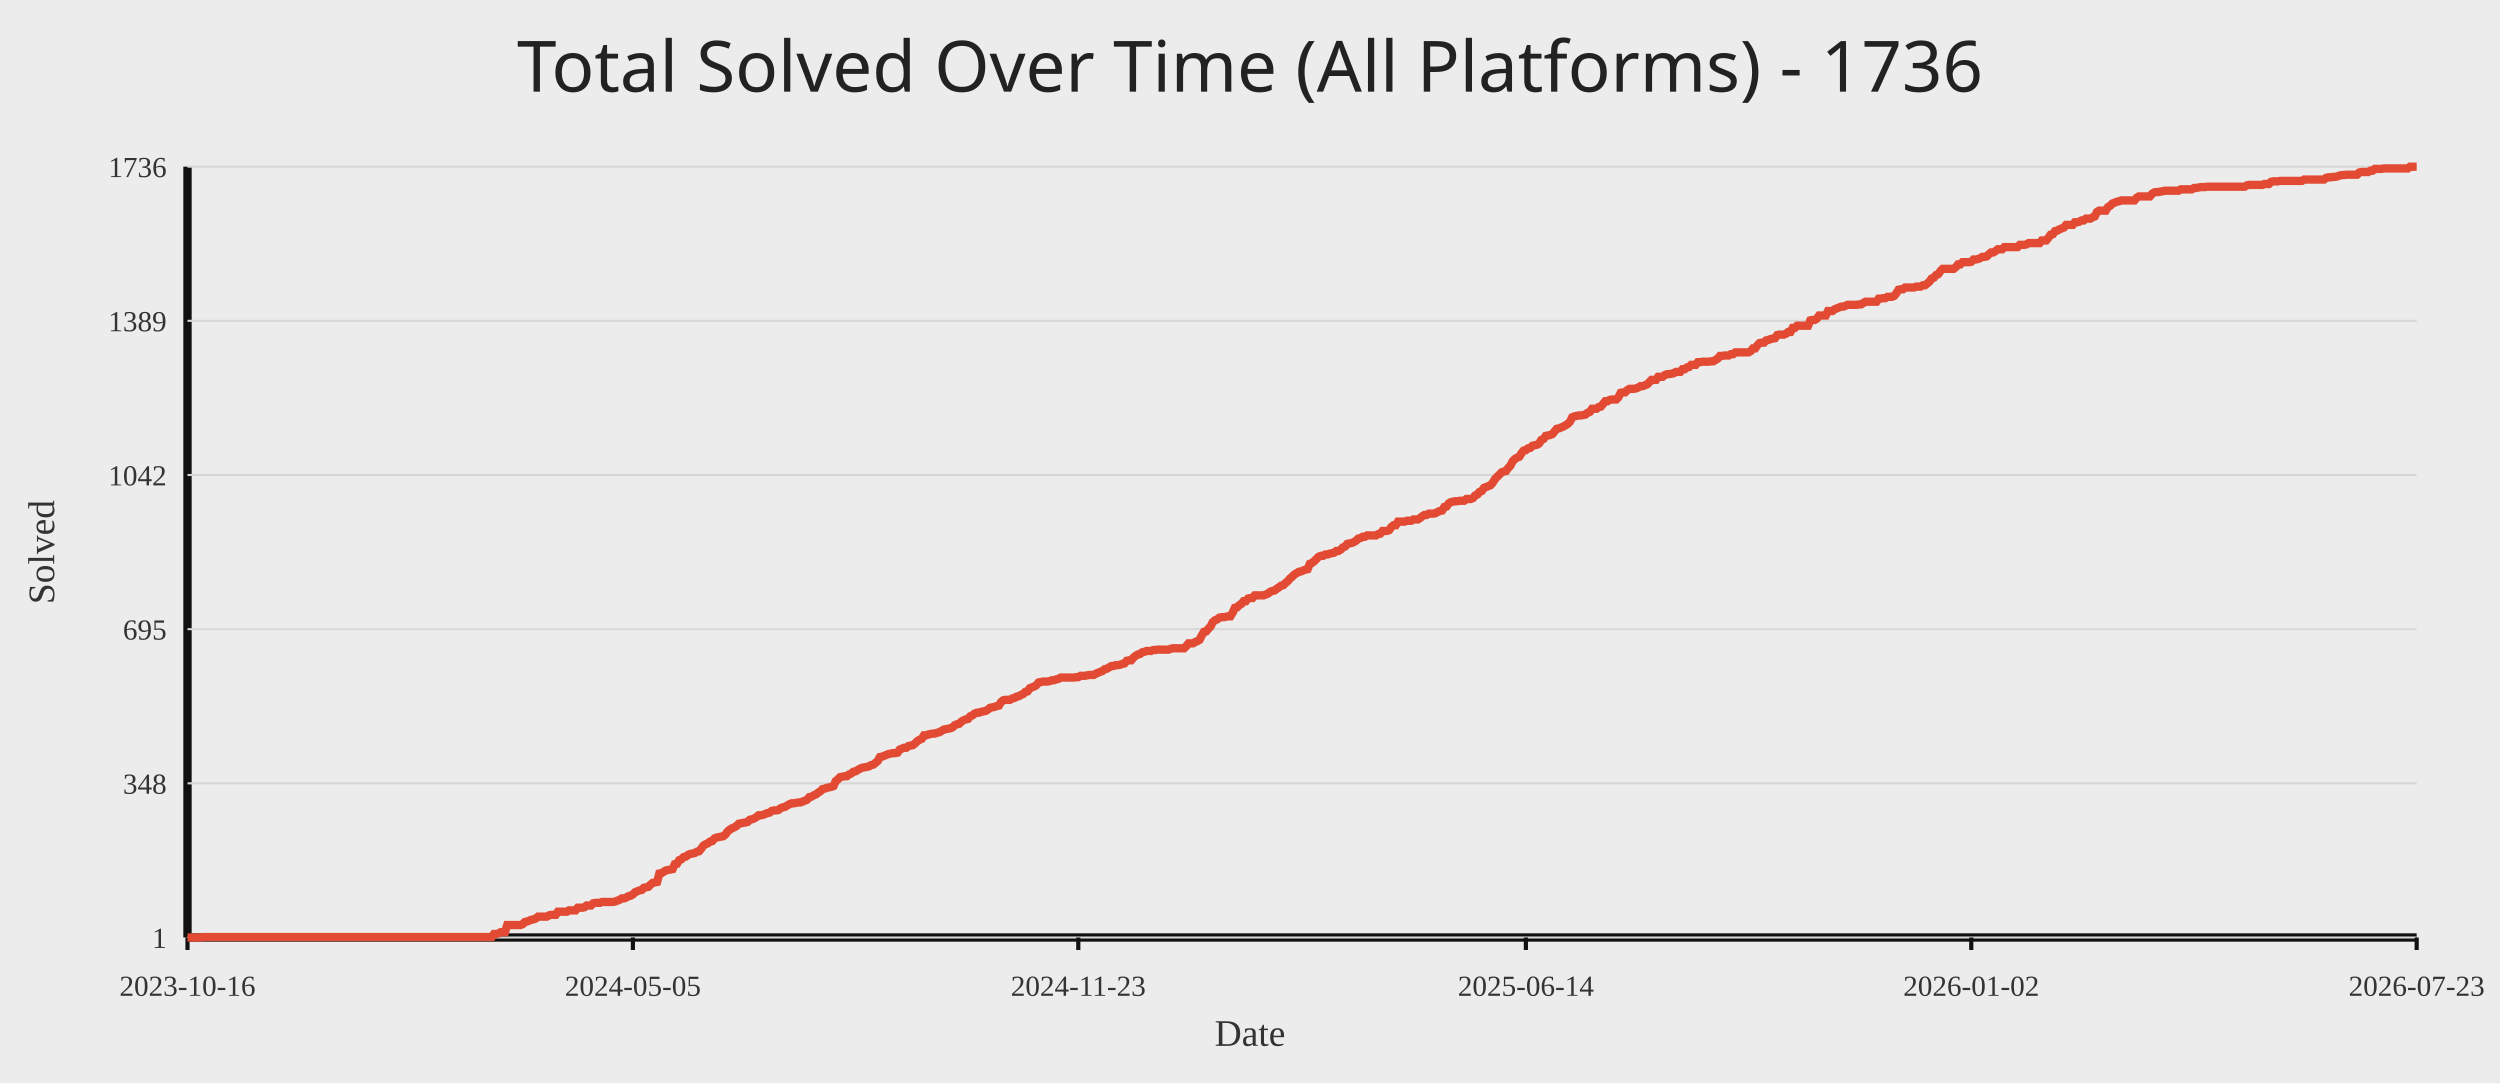
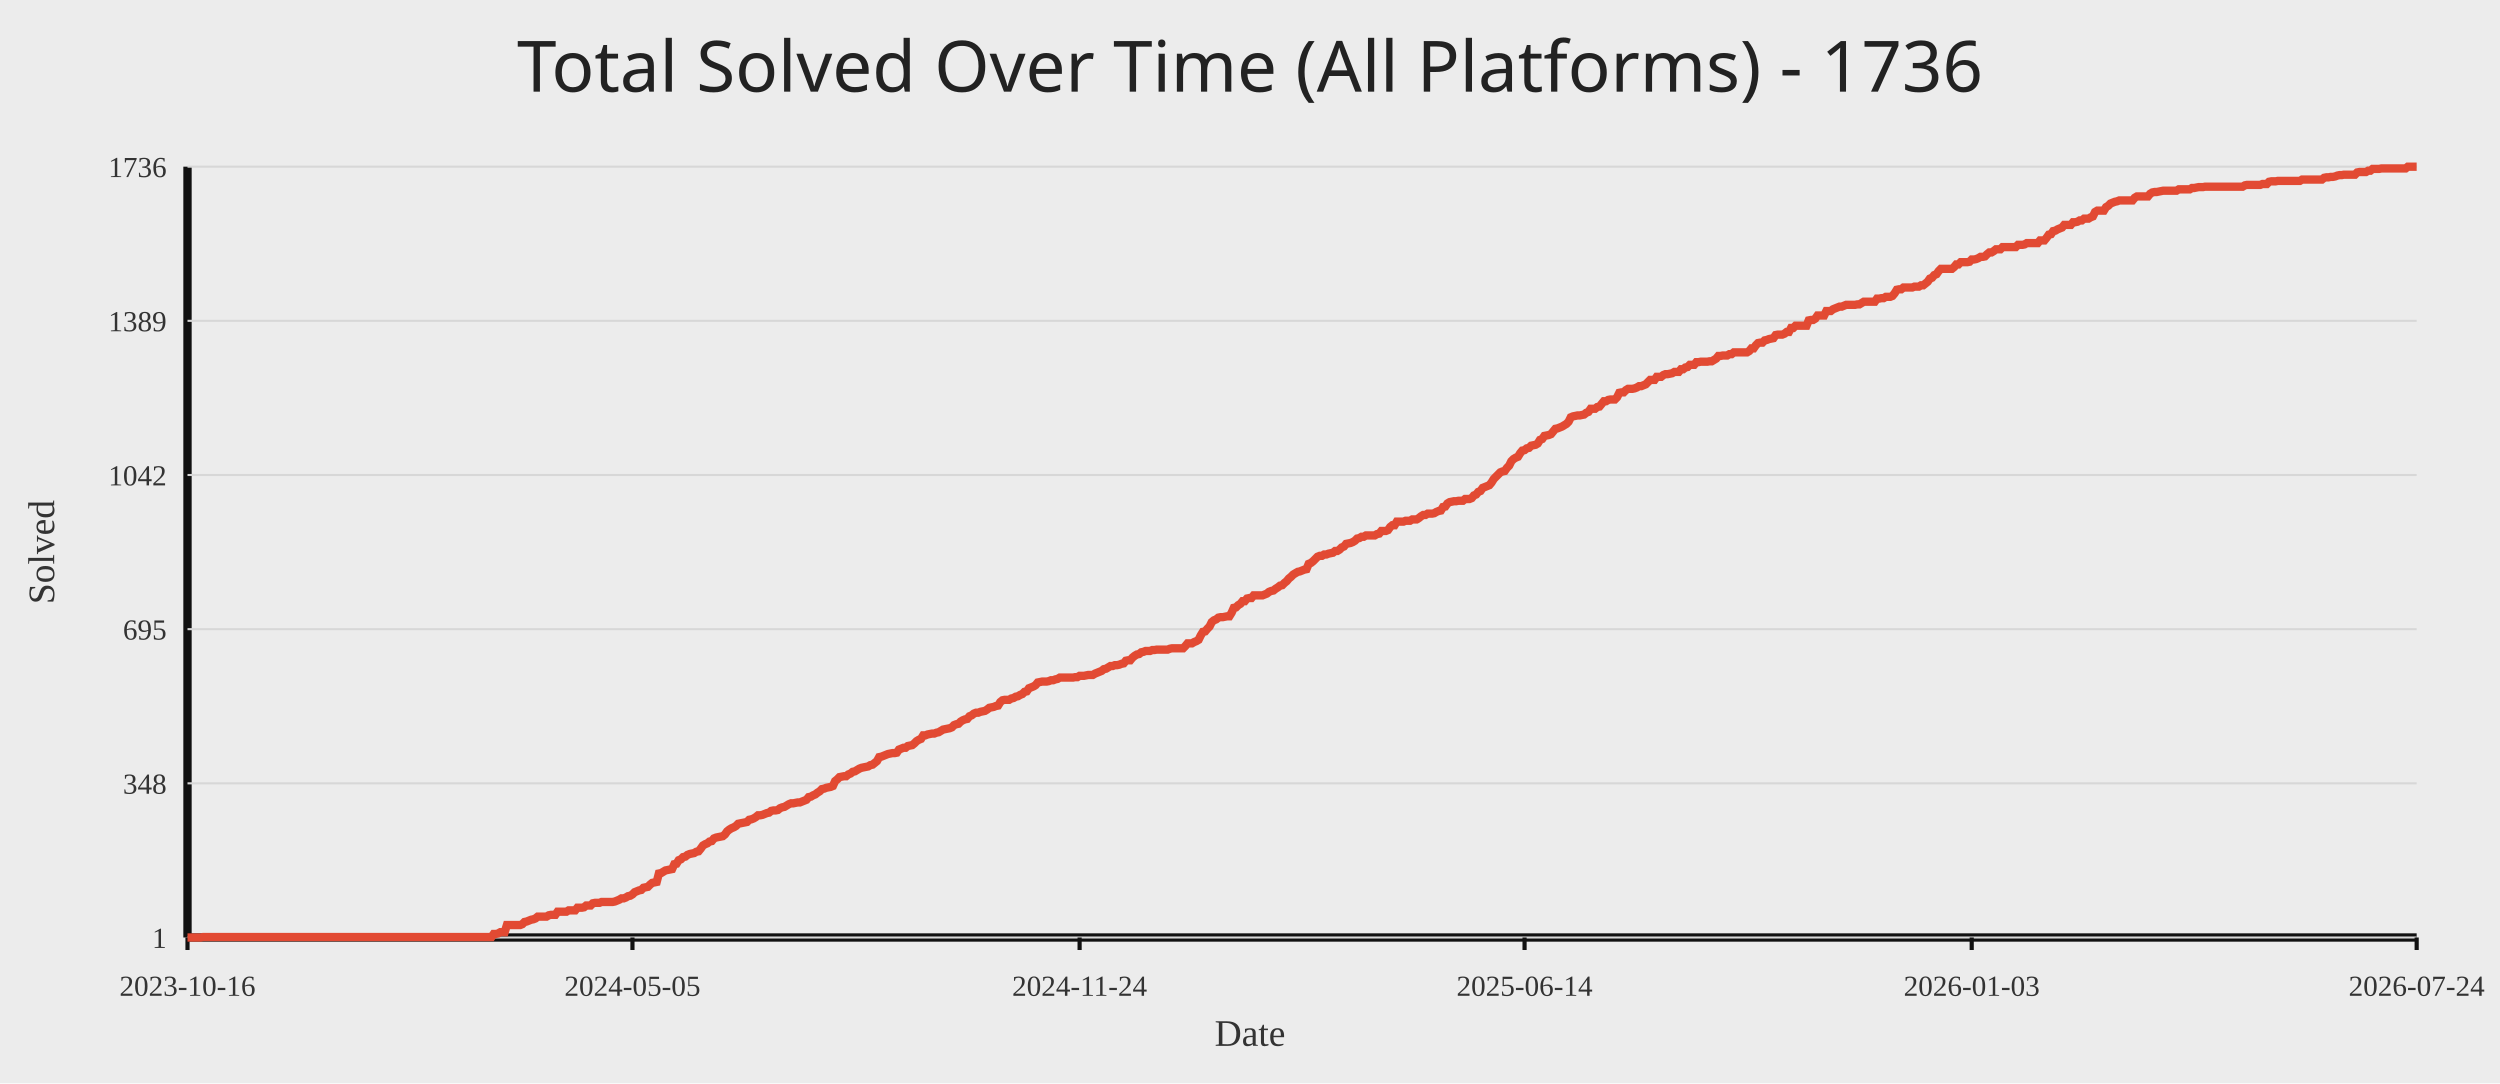
<svg xmlns="http://www.w3.org/2000/svg" width="1200" height="520">
  <rect width="100%" height="100%" fill="#ececec" />
  <text x="50%" y="44" text-anchor="middle" fill="#222" font-size="34" font-family="Comic Sans MS, Segoe UI">Total Solved Over Time (All Platforms) - 1736</text>
  <line x1="90" y1="450" x2="1160" y2="450" stroke="#111" stroke-width="4" />
  <line x1="90" y1="80" x2="90" y2="450" stroke="#111" stroke-width="4" />
  <line x1="90" y1="450.00" x2="1160" y2="450.00" stroke="#d7d7d7" stroke-width="1" />
  <text x="80" y="455.00" text-anchor="end" fill="#333" font-size="14">1</text>
  <line x1="90" y1="376.00" x2="1160" y2="376.00" stroke="#d7d7d7" stroke-width="1" />
  <text x="80" y="381.00" text-anchor="end" fill="#333" font-size="14">348</text>
  <line x1="90" y1="302.00" x2="1160" y2="302.00" stroke="#d7d7d7" stroke-width="1" />
  <text x="80" y="307.00" text-anchor="end" fill="#333" font-size="14">695</text>
  <line x1="90" y1="228.00" x2="1160" y2="228.00" stroke="#d7d7d7" stroke-width="1" />
  <text x="80" y="233.00" text-anchor="end" fill="#333" font-size="14">1042</text>
  <line x1="90" y1="154.00" x2="1160" y2="154.00" stroke="#d7d7d7" stroke-width="1" />
  <text x="80" y="159.00" text-anchor="end" fill="#333" font-size="14">1389</text>
  <line x1="90" y1="80.00" x2="1160" y2="80.00" stroke="#d7d7d7" stroke-width="1" />
  <text x="80" y="85.00" text-anchor="end" fill="#333" font-size="14">1736</text>
  <line x1="90.00" y1="450" x2="90.00" y2="456" stroke="#111" stroke-width="2" />
  <text x="90.00" y="478" text-anchor="middle" fill="#333" font-size="14">2023-10-16</text>
-   <line x1="303.79" y1="450" x2="303.79" y2="456" stroke="#111" stroke-width="2" />
-   <text x="303.79" y="478" text-anchor="middle" fill="#333" font-size="14">2024-05-05</text>
-   <line x1="517.58" y1="450" x2="517.58" y2="456" stroke="#111" stroke-width="2" />
-   <text x="517.58" y="478" text-anchor="middle" fill="#333" font-size="14">2024-11-23</text>
-   <line x1="732.42" y1="450" x2="732.42" y2="456" stroke="#111" stroke-width="2" />
-   <text x="732.42" y="478" text-anchor="middle" fill="#333" font-size="14">2025-06-14</text>
-   <line x1="946.21" y1="450" x2="946.21" y2="456" stroke="#111" stroke-width="2" />
-   <text x="946.21" y="478" text-anchor="middle" fill="#333" font-size="14">2026-01-02</text>
+   <line x1="303.58" y1="450" x2="303.58" y2="456" stroke="#111" stroke-width="2" />
+   <text x="303.58" y="478" text-anchor="middle" fill="#333" font-size="14">2024-05-05</text>
+   <line x1="518.21" y1="450" x2="518.21" y2="456" stroke="#111" stroke-width="2" />
+   <text x="518.21" y="478" text-anchor="middle" fill="#333" font-size="14">2024-11-24</text>
+   <line x1="731.79" y1="450" x2="731.79" y2="456" stroke="#111" stroke-width="2" />
+   <text x="731.79" y="478" text-anchor="middle" fill="#333" font-size="14">2025-06-14</text>
+   <line x1="946.42" y1="450" x2="946.42" y2="456" stroke="#111" stroke-width="2" />
+   <text x="946.42" y="478" text-anchor="middle" fill="#333" font-size="14">2026-01-03</text>
  <line x1="1160.00" y1="450" x2="1160.00" y2="456" stroke="#111" stroke-width="2" />
-   <text x="1160.00" y="478" text-anchor="middle" fill="#333" font-size="14">2026-07-23</text>
-   <polyline fill="none" stroke="#e24a33" stroke-width="4" points="90.00,450.00 91.06,450.00 92.12,450.00 93.18,450.00 94.23,450.00 95.29,450.00 96.35,450.00 97.41,449.79 98.47,449.79 99.53,449.79 100.58,449.79 101.64,449.79 102.70,449.79 103.76,449.79 104.82,449.79 105.88,449.79 106.93,449.79 107.99,449.79 109.05,449.79 110.11,449.79 111.17,449.79 112.23,449.79 113.28,449.79 114.34,449.79 115.40,449.79 116.46,449.79 117.52,449.79 118.58,449.79 119.63,449.79 120.69,449.79 121.75,449.79 122.81,449.79 123.87,449.79 124.93,449.79 125.98,449.79 127.04,449.79 128.10,449.79 129.16,449.79 130.22,449.79 131.28,449.79 132.33,449.79 133.39,449.79 134.45,449.79 135.51,449.79 136.57,449.79 137.63,449.79 138.68,449.79 139.74,449.79 140.80,449.79 141.86,449.79 142.92,449.79 143.98,449.79 145.03,449.79 146.09,449.79 147.15,449.79 148.21,449.79 149.27,449.79 150.33,449.79 151.38,449.79 152.44,449.79 153.50,449.79 154.56,449.79 155.62,449.79 156.68,449.79 157.73,449.79 158.79,449.79 159.85,449.79 160.91,449.79 161.97,449.79 163.03,449.79 164.09,449.79 165.14,449.79 166.20,449.79 167.26,449.79 168.32,449.79 169.38,449.79 170.44,449.79 171.49,449.79 172.55,449.79 173.61,449.79 174.67,449.79 175.73,449.79 176.79,449.79 177.84,449.79 178.90,449.79 179.96,449.79 181.02,449.79 182.08,449.79 183.14,449.79 184.19,449.79 185.25,449.79 186.31,449.79 187.37,449.79 188.43,449.79 189.49,449.79 190.54,449.79 191.60,449.79 192.66,449.79 193.72,449.79 194.78,449.79 195.84,449.79 196.89,449.79 197.95,449.79 199.01,449.79 200.07,449.79 201.13,449.79 202.19,449.79 203.24,449.79 204.30,449.79 205.36,449.79 206.42,449.79 207.48,449.79 208.54,449.79 209.59,449.79 210.65,449.79 211.71,449.79 212.77,449.79 213.83,449.79 214.89,449.79 215.94,449.79 217.00,449.79 218.06,449.79 219.12,449.79 220.18,449.79 221.24,449.79 222.29,449.79 223.35,449.79 224.41,449.79 225.47,449.79 226.53,449.79 227.59,449.79 228.64,449.79 229.70,449.79 230.76,449.79 231.82,449.79 232.88,449.79 233.94,449.79 235.00,449.79 236.05,449.79 237.11,448.29 238.17,448.29 239.23,448.08 240.29,447.44 241.35,447.44 242.40,447.44 243.46,444.03 244.52,444.03 245.58,444.03 246.64,444.03 247.70,444.03 248.75,444.03 249.81,444.03 250.87,443.60 251.93,442.54 252.99,442.32 254.05,441.90 255.10,441.47 256.16,441.26 257.22,440.83 258.28,439.98 259.34,439.98 260.40,439.98 261.45,439.98 262.51,439.98 263.57,439.34 264.63,439.12 265.69,439.12 266.75,439.12 267.80,437.63 268.86,437.63 269.92,437.63 270.98,437.63 272.04,437.63 273.10,436.99 274.15,436.99 275.21,436.99 276.27,436.99 277.33,435.71 278.39,435.71 279.45,435.71 280.50,435.50 281.56,434.65 282.62,434.65 283.68,434.65 284.74,433.58 285.80,433.37 286.85,433.37 287.91,433.37 288.97,432.94 290.03,432.94 291.09,432.94 292.15,432.94 293.20,432.94 294.26,432.94 295.32,432.73 296.38,432.30 297.44,431.87 298.50,431.23 299.55,431.23 300.61,430.81 301.67,430.17 302.73,429.95 303.79,429.31 304.85,428.25 305.91,427.82 306.96,427.39 308.02,427.18 309.08,426.12 310.14,425.90 311.20,425.69 312.26,424.62 313.31,423.77 314.37,423.56 315.43,423.34 316.49,419.29 317.55,419.08 318.61,418.44 319.66,417.80 320.72,417.59 321.78,417.37 322.84,417.16 323.90,414.81 324.96,414.60 326.01,412.89 327.07,412.47 328.13,411.40 329.19,411.19 330.25,410.33 331.31,409.91 332.36,409.69 333.42,409.48 334.48,408.84 335.54,408.63 336.60,407.35 337.66,405.86 338.71,405.22 339.77,404.79 340.83,403.94 341.89,403.72 342.95,402.44 344.01,402.02 345.06,401.80 346.12,401.59 347.18,401.38 348.24,400.52 349.30,399.03 350.36,398.18 351.41,397.54 352.47,397.11 353.53,396.47 354.59,395.41 355.65,395.19 356.71,394.98 357.76,394.77 358.82,394.55 359.88,393.49 360.94,393.27 362.00,392.85 363.06,392.21 364.11,391.35 365.17,391.35 366.23,391.14 367.29,390.71 368.35,390.29 369.41,390.07 370.46,389.22 371.52,389.01 372.58,389.01 373.64,388.80 374.70,387.94 375.76,387.52 376.82,387.30 377.87,386.66 378.93,386.02 379.99,385.60 381.05,385.60 382.11,385.38 383.17,385.17 384.22,385.17 385.28,384.74 386.34,384.32 387.40,383.89 388.46,382.61 389.52,382.40 390.57,381.76 391.63,381.33 392.69,380.48 393.75,379.84 394.81,378.77 395.87,378.56 396.92,378.13 397.98,377.92 399.04,377.71 400.10,377.28 401.16,374.93 402.22,374.08 403.27,373.01 404.33,372.80 405.39,372.59 406.45,372.59 407.51,371.73 408.57,371.31 409.62,370.46 410.68,370.24 411.74,369.60 412.80,368.96 413.86,368.54 414.92,368.32 415.97,368.11 417.03,367.90 418.09,367.26 419.15,367.04 420.21,366.19 421.27,365.34 422.32,363.42 423.38,363.20 424.44,362.78 425.50,362.35 426.56,361.93 427.62,361.71 428.67,361.50 429.73,361.50 430.79,361.29 431.85,359.79 432.91,359.37 433.97,358.94 435.02,358.94 436.08,358.09 437.14,357.87 438.20,357.66 439.26,356.81 440.32,355.74 441.37,355.10 442.43,354.67 443.49,352.97 444.55,352.97 445.61,352.54 446.67,352.33 447.73,352.12 448.78,352.12 449.84,351.69 450.90,351.48 451.96,350.84 453.02,350.20 454.08,349.98 455.13,349.77 456.19,349.56 457.25,349.13 458.31,348.06 459.37,347.64 460.43,347.42 461.48,346.36 462.54,345.72 463.60,345.29 464.66,345.08 465.72,343.80 466.78,343.37 467.83,342.52 468.89,342.09 469.95,342.09 471.01,341.67 472.07,341.45 473.13,341.24 474.18,340.60 475.24,339.75 476.30,339.53 477.36,339.32 478.42,338.89 479.48,338.68 480.53,336.97 481.59,336.12 482.65,335.91 483.71,335.91 484.77,335.91 485.83,335.27 486.88,335.05 487.94,334.41 489.00,334.20 490.06,333.56 491.12,333.14 492.18,332.07 493.23,331.86 494.29,330.36 495.35,329.94 496.41,329.51 497.47,328.87 498.53,327.59 499.58,327.38 500.64,327.16 501.70,327.16 502.76,327.16 503.82,326.95 504.88,326.52 505.93,326.52 506.99,326.10 508.05,325.88 509.11,325.24 510.17,325.24 511.23,325.24 512.28,325.24 513.34,325.24 514.40,325.24 515.46,325.24 516.52,325.03 517.58,325.03 518.64,324.39 519.69,324.39 520.75,324.39 521.81,324.18 522.87,323.97 523.93,323.97 524.99,323.97 526.04,323.33 527.10,322.90 528.16,322.47 529.22,322.05 530.28,321.19 531.34,320.98 532.39,320.34 533.45,319.70 534.51,319.70 535.57,319.27 536.63,319.27 537.69,319.06 538.74,318.63 539.80,318.42 540.86,317.14 541.92,316.93 542.98,316.93 544.04,315.65 545.09,314.80 546.15,314.16 547.21,313.94 548.27,313.09 549.33,312.88 550.39,312.45 551.44,312.45 552.50,312.45 553.56,312.02 554.62,312.02 555.68,311.81 556.74,311.81 557.79,311.81 558.85,311.81 559.91,311.81 560.97,311.81 562.03,311.38 563.09,311.17 564.14,311.17 565.20,311.17 566.26,311.17 567.32,311.17 568.38,311.17 569.44,310.10 570.49,308.82 571.55,308.82 572.61,308.82 573.67,308.18 574.73,307.76 575.79,307.12 576.84,304.99 577.90,303.28 578.96,303.07 580.02,301.79 581.08,300.72 582.14,298.59 583.19,297.73 584.25,297.31 585.31,296.46 586.37,296.24 587.43,296.24 588.49,296.03 589.55,295.82 590.60,295.82 591.66,294.11 592.72,291.76 593.78,291.55 594.84,290.48 595.90,289.84 596.95,288.56 598.01,288.56 599.07,287.29 600.13,287.07 601.19,287.07 602.25,285.79 603.30,285.79 604.36,285.79 605.42,285.79 606.48,285.79 607.54,285.37 608.60,284.94 609.65,284.09 610.71,283.66 611.77,283.45 612.83,282.59 613.89,281.95 614.95,281.10 616.00,280.89 617.06,279.82 618.12,278.97 619.18,277.69 620.24,276.84 621.30,275.77 622.35,275.13 623.41,274.49 624.47,274.28 625.53,273.85 626.59,273.42 627.65,273.21 628.70,270.65 629.76,270.22 630.82,269.37 631.88,268.31 632.94,267.24 634.00,266.81 635.05,266.81 636.11,266.17 637.17,266.17 638.23,265.75 639.29,265.53 640.35,265.32 641.40,264.47 642.46,264.47 643.52,263.83 644.58,262.76 645.64,262.33 646.70,261.05 647.75,260.84 648.81,260.63 649.87,260.20 650.93,259.56 651.99,258.50 653.05,258.28 654.10,257.64 655.16,257.64 656.22,257.00 657.28,257.00 658.34,257.00 659.40,257.00 660.45,257.00 661.51,256.36 662.57,256.15 663.63,254.87 664.69,254.87 665.75,254.87 666.81,254.44 667.86,252.95 668.92,252.10 669.98,252.10 671.04,250.39 672.10,250.39 673.16,250.39 674.21,250.39 675.27,249.97 676.33,249.97 677.39,249.97 678.45,249.33 679.51,249.33 680.56,249.33 681.62,248.69 682.68,247.83 683.74,247.19 684.80,247.19 685.86,246.55 686.91,246.55 687.97,246.55 689.03,246.34 690.09,245.70 691.15,245.27 692.21,245.06 693.26,243.35 694.32,243.14 695.38,241.65 696.44,241.01 697.50,240.80 698.56,240.58 699.61,240.58 700.67,240.37 701.73,240.37 702.79,240.37 703.85,239.52 704.91,239.52 705.96,239.52 707.02,239.09 708.08,237.81 709.14,237.38 710.20,236.10 711.26,235.68 712.31,234.18 713.37,233.76 714.43,233.33 715.49,232.90 716.55,231.63 717.61,229.92 718.66,228.85 719.72,227.79 720.78,226.72 721.84,226.29 722.90,226.08 723.96,224.59 725.01,223.52 726.07,221.39 727.13,220.32 728.19,219.68 729.25,219.26 730.31,217.55 731.36,216.27 732.42,216.06 733.48,215.20 734.54,214.99 735.60,213.93 736.66,213.71 737.72,213.50 738.77,212.86 739.83,211.15 740.89,210.73 741.95,209.23 743.01,209.02 744.07,208.81 745.12,208.38 746.18,207.10 747.24,205.82 748.30,205.61 749.36,205.18 750.42,204.76 751.47,204.12 752.53,203.48 753.59,202.41 754.65,200.28 755.71,199.85 756.77,199.64 757.82,199.42 758.88,199.42 759.94,199.21 761.00,199.00 762.06,198.14 763.12,197.72 764.17,196.22 765.23,196.22 766.29,196.22 767.35,195.37 768.41,195.16 769.47,193.88 770.52,192.60 771.58,192.60 772.64,191.96 773.70,191.75 774.76,191.75 775.82,191.75 776.87,190.68 777.93,188.55 778.99,188.33 780.05,188.33 781.11,187.27 782.17,186.63 783.22,186.63 784.28,186.63 785.34,186.41 786.40,185.99 787.46,185.35 788.52,185.35 789.57,184.92 790.63,184.50 791.69,183.43 792.75,182.36 793.81,182.36 794.87,182.36 795.92,180.87 796.98,180.87 798.04,180.87 799.10,180.02 800.16,179.59 801.22,179.59 802.27,179.38 803.33,179.16 804.39,178.52 805.45,178.52 806.51,178.52 807.57,177.24 808.63,177.24 809.68,176.39 810.74,176.18 811.80,175.11 812.86,175.11 813.92,175.11 814.98,173.83 816.03,173.83 817.09,173.62 818.15,173.62 819.21,173.62 820.27,173.62 821.33,173.41 822.38,173.41 823.44,172.77 824.50,172.13 825.56,170.85 826.62,170.85 827.68,170.63 828.73,170.63 829.79,170.63 830.85,169.99 831.91,169.99 832.97,169.14 834.03,169.14 835.08,169.14 836.14,169.14 837.20,169.14 838.26,169.14 839.32,169.14 840.38,168.50 841.43,167.22 842.49,167.22 843.55,165.73 844.61,164.66 845.67,164.45 846.73,164.45 847.78,163.38 848.84,163.17 849.90,162.74 850.96,162.53 852.02,162.32 853.08,160.82 854.13,160.61 855.19,160.61 856.25,160.61 857.31,160.18 858.37,159.33 859.43,159.33 860.48,157.41 861.54,157.41 862.60,156.35 863.66,156.35 864.72,156.35 865.78,156.35 866.83,156.35 867.89,156.35 868.95,153.79 870.01,153.57 871.07,153.57 872.13,152.93 873.18,151.44 874.24,151.44 875.30,151.44 876.36,151.44 877.42,149.31 878.48,149.31 879.54,149.31 880.59,148.46 881.65,148.03 882.71,147.60 883.77,147.18 884.83,147.18 885.89,146.75 886.94,146.32 888.00,146.32 889.06,146.32 890.12,146.32 891.18,146.32 892.24,146.11 893.29,146.11 894.35,145.47 895.41,144.83 896.47,144.83 897.53,144.83 898.59,144.83 899.64,144.83 900.70,144.83 901.76,143.34 902.82,143.34 903.88,143.12 904.94,143.12 905.99,142.48 907.05,142.48 908.11,142.48 909.17,142.06 910.23,140.78 911.29,139.07 912.34,138.86 913.40,138.86 914.46,138.01 915.52,138.01 916.58,138.01 917.64,138.01 918.69,138.01 919.75,137.58 920.81,137.58 921.87,137.58 922.93,136.94 923.99,136.94 925.04,136.09 926.10,135.23 927.16,133.74 928.22,133.31 929.28,132.03 930.34,131.61 931.39,130.12 932.45,129.05 933.51,129.05 934.57,129.05 935.63,129.05 936.69,129.05 937.74,129.05 938.80,128.20 939.86,126.92 940.92,126.92 941.98,125.85 943.04,125.85 944.09,125.85 945.15,125.85 946.21,125.64 947.27,124.57 948.33,124.57 949.39,124.36 950.45,123.93 951.50,123.29 952.56,123.29 953.62,123.08 954.68,122.01 955.74,121.16 956.80,121.16 957.85,120.52 958.91,119.67 959.97,119.67 961.03,119.67 962.09,118.60 963.15,118.60 964.20,118.60 965.26,118.60 966.32,118.60 967.38,118.60 968.44,118.60 969.50,117.53 970.55,117.53 971.61,117.53 972.67,117.32 973.73,116.68 974.79,116.68 975.85,116.68 976.90,116.68 977.96,116.68 979.02,116.68 980.08,115.40 981.14,115.40 982.20,115.40 983.25,114.12 984.31,112.63 985.37,112.41 986.43,110.92 987.49,110.71 988.55,110.07 989.60,109.64 990.66,109.22 991.72,107.94 992.78,107.94 993.84,107.94 994.90,107.94 995.95,106.66 997.01,106.66 998.07,106.44 999.13,105.80 1000.19,105.80 1001.25,104.95 1002.30,104.95 1003.36,104.95 1004.42,104.31 1005.48,103.88 1006.54,101.75 1007.60,101.11 1008.65,101.11 1009.71,101.11 1010.77,101.11 1011.83,99.41 1012.89,98.77 1013.95,97.70 1015.00,97.27 1016.06,96.85 1017.12,96.63 1018.18,96.21 1019.24,96.21 1020.30,96.21 1021.36,96.21 1022.41,96.21 1023.47,96.21 1024.53,96.21 1025.59,94.93 1026.65,94.29 1027.71,94.29 1028.76,94.29 1029.82,94.29 1030.88,94.29 1031.94,94.29 1033.00,93.01 1034.06,92.37 1035.11,92.16 1036.17,92.16 1037.23,91.94 1038.29,91.73 1039.35,91.52 1040.41,91.52 1041.46,91.52 1042.52,91.52 1043.58,91.52 1044.64,91.52 1045.70,91.52 1046.76,90.88 1047.81,90.88 1048.87,90.88 1049.93,90.88 1050.99,90.88 1052.05,90.88 1053.11,90.24 1054.16,90.24 1055.22,90.02 1056.28,89.81 1057.34,89.81 1058.40,89.81 1059.46,89.60 1060.51,89.60 1061.57,89.60 1062.63,89.60 1063.69,89.60 1064.75,89.60 1065.81,89.60 1066.86,89.60 1067.92,89.60 1068.98,89.60 1070.04,89.60 1071.10,89.60 1072.16,89.60 1073.21,89.60 1074.27,89.60 1075.33,89.60 1076.39,89.60 1077.45,89.60 1078.51,88.96 1079.56,88.74 1080.62,88.74 1081.68,88.74 1082.74,88.74 1083.80,88.74 1084.86,88.74 1085.91,88.74 1086.97,88.32 1088.03,88.32 1089.09,88.32 1090.15,87.25 1091.21,87.04 1092.27,87.04 1093.32,87.04 1094.38,86.82 1095.44,86.82 1096.50,86.82 1097.56,86.82 1098.62,86.82 1099.67,86.82 1100.73,86.82 1101.79,86.82 1102.85,86.82 1103.91,86.82 1104.97,86.82 1106.02,86.18 1107.08,86.18 1108.14,86.18 1109.20,86.18 1110.26,86.18 1111.32,86.18 1112.37,86.18 1113.43,86.18 1114.49,86.18 1115.55,86.18 1116.61,85.33 1117.67,85.12 1118.72,85.12 1119.78,84.90 1120.84,84.90 1121.90,84.69 1122.96,84.27 1124.02,84.05 1125.07,84.05 1126.13,83.84 1127.19,83.84 1128.25,83.84 1129.31,83.84 1130.37,83.84 1131.42,83.84 1132.48,82.77 1133.54,82.56 1134.60,82.56 1135.66,82.56 1136.72,82.56 1137.77,81.92 1138.83,81.92 1139.89,81.07 1140.95,81.07 1142.01,81.07 1143.07,81.07 1144.12,80.85 1145.18,80.85 1146.24,80.85 1147.30,80.85 1148.36,80.85 1149.42,80.85 1150.47,80.85 1151.53,80.85 1152.59,80.85 1153.65,80.85 1154.71,80.85 1155.77,80.85 1156.82,80.00 1157.88,80.00 1158.94,80.00 1160.00,80.00" />
+   <text x="1160.00" y="478" text-anchor="middle" fill="#333" font-size="14">2026-07-24</text>
+   <polyline fill="none" stroke="#e24a33" stroke-width="4" points="90.00,450.00 91.06,450.00 92.11,450.00 93.17,450.00 94.23,450.00 95.29,450.00 96.34,450.00 97.40,449.79 98.46,449.79 99.52,449.79 100.57,449.79 101.63,449.79 102.69,449.79 103.75,449.79 104.80,449.79 105.86,449.79 106.92,449.79 107.97,449.79 109.03,449.79 110.09,449.79 111.15,449.79 112.20,449.79 113.26,449.79 114.32,449.79 115.38,449.79 116.43,449.79 117.49,449.79 118.55,449.79 119.60,449.79 120.66,449.79 121.72,449.79 122.78,449.79 123.83,449.79 124.89,449.79 125.95,449.79 127.01,449.79 128.06,449.79 129.12,449.79 130.18,449.79 131.24,449.79 132.29,449.79 133.35,449.79 134.41,449.79 135.46,449.79 136.52,449.79 137.58,449.79 138.64,449.79 139.69,449.79 140.75,449.79 141.81,449.79 142.87,449.79 143.92,449.79 144.98,449.79 146.04,449.79 147.09,449.79 148.15,449.79 149.21,449.79 150.27,449.79 151.32,449.79 152.38,449.79 153.44,449.79 154.50,449.79 155.55,449.79 156.61,449.79 157.67,449.79 158.73,449.79 159.78,449.79 160.84,449.79 161.90,449.79 162.95,449.79 164.01,449.79 165.07,449.79 166.13,449.79 167.18,449.79 168.24,449.79 169.30,449.79 170.36,449.79 171.41,449.79 172.47,449.79 173.53,449.79 174.58,449.79 175.64,449.79 176.70,449.79 177.76,449.79 178.81,449.79 179.87,449.79 180.93,449.79 181.99,449.79 183.04,449.79 184.10,449.79 185.16,449.79 186.22,449.79 187.27,449.79 188.33,449.79 189.39,449.79 190.44,449.79 191.50,449.79 192.56,449.79 193.62,449.79 194.67,449.79 195.73,449.79 196.79,449.79 197.85,449.79 198.90,449.79 199.96,449.79 201.02,449.79 202.08,449.79 203.13,449.79 204.19,449.79 205.25,449.79 206.30,449.79 207.36,449.79 208.42,449.79 209.48,449.79 210.53,449.79 211.59,449.79 212.65,449.79 213.71,449.79 214.76,449.79 215.82,449.79 216.88,449.79 217.93,449.79 218.99,449.79 220.05,449.79 221.11,449.79 222.16,449.79 223.22,449.79 224.28,449.79 225.34,449.79 226.39,449.79 227.45,449.79 228.51,449.79 229.57,449.79 230.62,449.79 231.68,449.79 232.74,449.79 233.79,449.79 234.85,449.79 235.91,449.79 236.97,448.29 238.02,448.29 239.08,448.08 240.14,447.44 241.20,447.44 242.25,447.44 243.31,444.03 244.37,444.03 245.42,444.03 246.48,444.03 247.54,444.03 248.60,444.03 249.65,444.03 250.71,443.60 251.77,442.54 252.83,442.32 253.88,441.90 254.94,441.47 256.00,441.26 257.06,440.83 258.11,439.98 259.17,439.98 260.23,439.98 261.28,439.98 262.34,439.98 263.40,439.34 264.46,439.12 265.51,439.12 266.57,439.12 267.63,437.63 268.69,437.63 269.74,437.63 270.80,437.63 271.86,437.63 272.92,436.99 273.97,436.99 275.03,436.99 276.09,436.99 277.14,435.71 278.20,435.71 279.26,435.71 280.32,435.50 281.37,434.65 282.43,434.65 283.49,434.65 284.55,433.58 285.60,433.37 286.66,433.37 287.72,433.37 288.77,432.94 289.83,432.94 290.89,432.94 291.95,432.94 293.00,432.94 294.06,432.94 295.12,432.73 296.18,432.30 297.23,431.87 298.29,431.23 299.35,431.23 300.41,430.81 301.46,430.17 302.52,429.95 303.58,429.31 304.63,428.25 305.69,427.82 306.75,427.39 307.81,427.18 308.86,426.12 309.92,425.90 310.98,425.69 312.04,424.62 313.09,423.77 314.15,423.56 315.21,423.34 316.26,419.29 317.32,419.08 318.38,418.44 319.44,417.80 320.49,417.59 321.55,417.37 322.61,417.16 323.67,414.81 324.72,414.60 325.78,412.89 326.84,412.47 327.90,411.40 328.95,411.19 330.01,410.33 331.07,409.91 332.12,409.69 333.18,409.48 334.24,408.84 335.30,408.63 336.35,407.35 337.41,405.86 338.47,405.22 339.53,404.79 340.58,403.94 341.64,403.72 342.70,402.44 343.75,402.02 344.81,401.80 345.87,401.59 346.93,401.38 347.98,400.52 349.04,399.03 350.10,398.18 351.16,397.54 352.21,397.11 353.27,396.47 354.33,395.41 355.39,395.19 356.44,394.98 357.50,394.77 358.56,394.55 359.61,393.49 360.67,393.27 361.73,392.85 362.79,392.21 363.84,391.35 364.90,391.35 365.96,391.14 367.02,390.71 368.07,390.29 369.13,390.07 370.19,389.22 371.25,389.01 372.30,389.01 373.36,388.80 374.42,387.94 375.47,387.52 376.53,387.30 377.59,386.66 378.65,386.02 379.70,385.60 380.76,385.60 381.82,385.38 382.88,385.17 383.93,385.17 384.99,384.74 386.05,384.32 387.10,383.89 388.16,382.61 389.22,382.40 390.28,381.76 391.33,381.33 392.39,380.48 393.45,379.84 394.51,378.77 395.56,378.56 396.62,378.13 397.68,377.92 398.74,377.71 399.79,377.28 400.85,374.93 401.91,374.08 402.96,373.01 404.02,372.80 405.08,372.59 406.14,372.59 407.19,371.73 408.25,371.31 409.31,370.46 410.37,370.24 411.42,369.60 412.48,368.96 413.54,368.54 414.59,368.32 415.65,368.11 416.71,367.90 417.77,367.26 418.82,367.04 419.88,366.19 420.94,365.34 422.00,363.42 423.05,363.20 424.11,362.78 425.17,362.35 426.23,361.93 427.28,361.71 428.34,361.50 429.40,361.50 430.45,361.29 431.51,359.79 432.57,359.37 433.63,358.94 434.68,358.94 435.74,358.09 436.80,357.87 437.86,357.66 438.91,356.81 439.97,355.74 441.03,355.10 442.08,354.67 443.14,352.97 444.20,352.97 445.26,352.54 446.31,352.33 447.37,352.12 448.43,352.12 449.49,351.69 450.54,351.48 451.60,350.84 452.66,350.20 453.72,349.98 454.77,349.77 455.83,349.56 456.89,349.13 457.94,348.06 459.00,347.64 460.06,347.42 461.12,346.36 462.17,345.72 463.23,345.29 464.29,345.08 465.35,343.80 466.40,343.37 467.46,342.52 468.52,342.09 469.58,342.09 470.63,341.67 471.69,341.45 472.75,341.24 473.80,340.60 474.86,339.75 475.92,339.53 476.98,339.32 478.03,338.89 479.09,338.68 480.15,336.97 481.21,336.12 482.26,335.91 483.32,335.91 484.38,335.91 485.43,335.27 486.49,335.05 487.55,334.41 488.61,334.20 489.66,333.56 490.72,333.14 491.78,332.07 492.84,331.86 493.89,330.36 494.95,329.94 496.01,329.51 497.07,328.87 498.12,327.59 499.18,327.38 500.24,327.16 501.29,327.16 502.35,327.16 503.41,326.95 504.47,326.52 505.52,326.52 506.58,326.10 507.64,325.88 508.70,325.24 509.75,325.24 510.81,325.24 511.87,325.24 512.92,325.24 513.98,325.24 515.04,325.24 516.10,325.03 517.15,325.03 518.21,324.39 519.27,324.39 520.33,324.39 521.38,324.18 522.44,323.97 523.50,323.97 524.56,323.97 525.61,323.33 526.67,322.90 527.73,322.47 528.78,322.05 529.84,321.19 530.90,320.98 531.96,320.34 533.01,319.70 534.07,319.70 535.13,319.27 536.19,319.27 537.24,319.06 538.30,318.63 539.36,318.42 540.42,317.14 541.47,316.93 542.53,316.93 543.59,315.65 544.64,314.80 545.70,314.16 546.76,313.94 547.82,313.09 548.87,312.88 549.93,312.45 550.99,312.45 552.05,312.45 553.10,312.02 554.16,312.02 555.22,311.81 556.27,311.81 557.33,311.81 558.39,311.81 559.45,311.81 560.50,311.81 561.56,311.38 562.62,311.17 563.68,311.17 564.73,311.17 565.79,311.17 566.85,311.17 567.91,311.17 568.96,310.10 570.02,308.82 571.08,308.82 572.13,308.82 573.19,308.18 574.25,307.76 575.31,307.12 576.36,304.99 577.42,303.28 578.48,303.07 579.54,301.79 580.59,300.72 581.65,298.59 582.71,297.73 583.76,297.31 584.82,296.46 585.88,296.24 586.94,296.24 587.99,296.03 589.05,295.82 590.11,295.82 591.17,294.11 592.22,291.76 593.28,291.55 594.34,290.48 595.40,289.84 596.45,288.56 597.51,288.56 598.57,287.29 599.62,287.07 600.68,287.07 601.74,285.79 602.80,285.79 603.85,285.79 604.91,285.79 605.97,285.79 607.03,285.37 608.08,284.94 609.14,284.09 610.20,283.66 611.25,283.45 612.31,282.59 613.37,281.95 614.43,281.10 615.48,280.89 616.54,279.82 617.60,278.97 618.66,277.69 619.71,276.84 620.77,275.77 621.83,275.13 622.89,274.49 623.94,274.28 625.00,273.85 626.06,273.42 627.11,273.21 628.17,270.65 629.23,270.22 630.29,269.37 631.34,268.31 632.40,267.24 633.46,266.81 634.52,266.81 635.57,266.17 636.63,266.17 637.69,265.75 638.75,265.53 639.80,265.32 640.86,264.47 641.92,264.47 642.97,263.83 644.03,262.76 645.09,262.33 646.15,261.05 647.20,260.84 648.26,260.63 649.32,260.20 650.38,259.56 651.43,258.50 652.49,258.28 653.55,257.64 654.60,257.64 655.66,257.00 656.72,257.00 657.78,257.00 658.83,257.00 659.89,257.00 660.95,256.36 662.01,256.15 663.06,254.87 664.12,254.87 665.18,254.87 666.24,254.44 667.29,252.95 668.35,252.10 669.41,252.10 670.46,250.39 671.52,250.39 672.58,250.39 673.64,250.39 674.69,249.97 675.75,249.97 676.81,249.97 677.87,249.33 678.92,249.33 679.98,249.33 681.04,248.69 682.09,247.83 683.15,247.19 684.21,247.19 685.27,246.55 686.32,246.55 687.38,246.55 688.44,246.34 689.50,245.70 690.55,245.27 691.61,245.06 692.67,243.35 693.73,243.14 694.78,241.65 695.84,241.01 696.90,240.80 697.95,240.58 699.01,240.58 700.07,240.37 701.13,240.37 702.18,240.37 703.24,239.52 704.30,239.52 705.36,239.52 706.41,239.09 707.47,237.81 708.53,237.38 709.58,236.10 710.64,235.68 711.70,234.18 712.76,233.76 713.81,233.33 714.87,232.90 715.93,231.63 716.99,229.92 718.04,228.85 719.10,227.79 720.16,226.72 721.22,226.29 722.27,226.08 723.33,224.59 724.39,223.52 725.44,221.39 726.50,220.32 727.56,219.68 728.62,219.26 729.67,217.55 730.73,216.27 731.79,216.06 732.85,215.20 733.90,214.99 734.96,213.93 736.02,213.71 737.08,213.50 738.13,212.86 739.19,211.15 740.25,210.73 741.30,209.23 742.36,209.02 743.42,208.81 744.48,208.38 745.53,207.10 746.59,205.82 747.65,205.61 748.71,205.18 749.76,204.76 750.82,204.12 751.88,203.48 752.93,202.41 753.99,200.28 755.05,199.85 756.11,199.64 757.16,199.42 758.22,199.42 759.28,199.21 760.34,199.00 761.39,198.14 762.45,197.72 763.51,196.22 764.57,196.22 765.62,196.22 766.68,195.37 767.74,195.16 768.79,193.88 769.85,192.60 770.91,192.60 771.97,191.96 773.02,191.75 774.08,191.75 775.14,191.75 776.20,190.68 777.25,188.55 778.31,188.33 779.37,188.33 780.42,187.27 781.48,186.63 782.54,186.63 783.60,186.63 784.65,186.41 785.71,185.99 786.77,185.35 787.83,185.35 788.88,184.92 789.94,184.50 791.00,183.43 792.06,182.36 793.11,182.36 794.17,182.36 795.23,180.87 796.28,180.87 797.34,180.87 798.40,180.02 799.46,179.59 800.51,179.59 801.57,179.38 802.63,179.16 803.69,178.52 804.74,178.52 805.80,178.52 806.86,177.24 807.92,177.24 808.97,176.39 810.03,176.18 811.09,175.11 812.14,175.11 813.20,175.11 814.26,173.83 815.32,173.83 816.37,173.62 817.43,173.62 818.49,173.62 819.55,173.62 820.60,173.41 821.66,173.41 822.72,172.77 823.77,172.13 824.83,170.85 825.89,170.85 826.95,170.63 828.00,170.63 829.06,170.63 830.12,169.99 831.18,169.99 832.23,169.14 833.29,169.14 834.35,169.14 835.41,169.14 836.46,169.14 837.52,169.14 838.58,169.14 839.63,168.50 840.69,167.22 841.75,167.22 842.81,165.73 843.86,164.66 844.92,164.45 845.98,164.45 847.04,163.38 848.09,163.17 849.15,162.74 850.21,162.53 851.26,162.32 852.32,160.82 853.38,160.61 854.44,160.61 855.49,160.61 856.55,160.18 857.61,159.33 858.67,159.33 859.72,157.41 860.78,157.41 861.84,156.35 862.90,156.35 863.95,156.35 865.01,156.35 866.07,156.35 867.12,156.35 868.18,153.79 869.24,153.57 870.30,153.57 871.35,152.93 872.41,151.44 873.47,151.44 874.53,151.44 875.58,151.44 876.64,149.31 877.70,149.31 878.75,149.31 879.81,148.46 880.87,148.03 881.93,147.60 882.98,147.18 884.04,147.18 885.10,146.75 886.16,146.32 887.21,146.32 888.27,146.32 889.33,146.32 890.39,146.32 891.44,146.11 892.50,146.11 893.56,145.47 894.61,144.83 895.67,144.83 896.73,144.83 897.79,144.83 898.84,144.83 899.90,144.83 900.96,143.34 902.02,143.34 903.07,143.12 904.13,143.12 905.19,142.48 906.25,142.48 907.30,142.48 908.36,142.06 909.42,140.78 910.47,139.07 911.53,138.86 912.59,138.86 913.65,138.01 914.70,138.01 915.76,138.01 916.82,138.01 917.88,138.01 918.93,137.58 919.99,137.58 921.05,137.58 922.10,136.94 923.16,136.94 924.22,136.09 925.28,135.23 926.33,133.74 927.39,133.31 928.45,132.03 929.51,131.61 930.56,130.12 931.62,129.05 932.68,129.05 933.74,129.05 934.79,129.05 935.85,129.05 936.91,129.05 937.96,128.20 939.02,126.92 940.08,126.92 941.14,125.85 942.19,125.85 943.25,125.85 944.31,125.85 945.37,125.64 946.42,124.57 947.48,124.57 948.54,124.36 949.59,123.93 950.65,123.29 951.71,123.29 952.77,123.08 953.82,122.01 954.88,121.16 955.94,121.16 957.00,120.52 958.05,119.67 959.11,119.67 960.17,119.67 961.23,118.60 962.28,118.60 963.34,118.60 964.40,118.60 965.45,118.60 966.51,118.60 967.57,118.60 968.63,117.53 969.68,117.53 970.74,117.53 971.80,117.32 972.86,116.68 973.91,116.68 974.97,116.68 976.03,116.68 977.08,116.68 978.14,116.68 979.20,115.40 980.26,115.40 981.31,115.40 982.37,114.12 983.43,112.63 984.49,112.41 985.54,110.92 986.60,110.71 987.66,110.07 988.72,109.64 989.77,109.22 990.83,107.94 991.89,107.94 992.94,107.94 994.00,107.94 995.06,106.66 996.12,106.66 997.17,106.44 998.23,105.80 999.29,105.80 1000.35,104.95 1001.40,104.95 1002.46,104.95 1003.52,104.31 1004.58,103.88 1005.63,101.75 1006.69,101.11 1007.75,101.11 1008.80,101.11 1009.86,101.11 1010.92,99.41 1011.98,98.77 1013.03,97.70 1014.09,97.27 1015.15,96.85 1016.21,96.63 1017.26,96.21 1018.32,96.21 1019.38,96.21 1020.43,96.21 1021.49,96.21 1022.55,96.21 1023.61,96.21 1024.66,94.93 1025.72,94.29 1026.78,94.29 1027.84,94.29 1028.89,94.29 1029.95,94.29 1031.01,94.29 1032.07,93.01 1033.12,92.37 1034.18,92.16 1035.24,92.16 1036.29,91.94 1037.35,91.73 1038.41,91.52 1039.47,91.52 1040.52,91.52 1041.58,91.52 1042.64,91.52 1043.70,91.52 1044.75,91.52 1045.81,90.88 1046.87,90.88 1047.92,90.88 1048.98,90.88 1050.04,90.88 1051.10,90.88 1052.15,90.24 1053.21,90.24 1054.27,90.02 1055.33,89.81 1056.38,89.81 1057.44,89.81 1058.50,89.60 1059.56,89.60 1060.61,89.60 1061.67,89.60 1062.73,89.60 1063.78,89.60 1064.84,89.60 1065.90,89.60 1066.96,89.60 1068.01,89.60 1069.07,89.60 1070.13,89.60 1071.19,89.60 1072.24,89.60 1073.30,89.60 1074.36,89.60 1075.42,89.60 1076.47,89.60 1077.53,88.96 1078.59,88.74 1079.64,88.74 1080.70,88.74 1081.76,88.74 1082.82,88.74 1083.87,88.74 1084.93,88.74 1085.99,88.32 1087.05,88.32 1088.10,88.32 1089.16,87.25 1090.22,87.04 1091.27,87.04 1092.33,87.04 1093.39,86.82 1094.45,86.82 1095.50,86.82 1096.56,86.82 1097.62,86.82 1098.68,86.82 1099.73,86.82 1100.79,86.82 1101.85,86.82 1102.91,86.82 1103.96,86.82 1105.02,86.18 1106.08,86.18 1107.13,86.18 1108.19,86.18 1109.25,86.18 1110.31,86.18 1111.36,86.18 1112.42,86.18 1113.48,86.18 1114.54,86.18 1115.59,85.33 1116.65,85.12 1117.71,85.12 1118.76,84.90 1119.82,84.90 1120.88,84.69 1121.94,84.27 1122.99,84.05 1124.05,84.05 1125.11,83.84 1126.17,83.84 1127.22,83.84 1128.28,83.84 1129.34,83.84 1130.40,83.84 1131.45,82.77 1132.51,82.56 1133.57,82.56 1134.62,82.56 1135.68,82.56 1136.74,81.92 1137.80,81.92 1138.85,81.07 1139.91,81.07 1140.97,81.07 1142.03,81.07 1143.08,80.85 1144.14,80.85 1145.20,80.85 1146.25,80.85 1147.31,80.85 1148.37,80.85 1149.43,80.85 1150.48,80.85 1151.54,80.85 1152.60,80.85 1153.66,80.85 1154.71,80.85 1155.77,80.00 1156.83,80.00 1157.89,80.00 1158.94,80.00 1160.00,80.00" />
  <text x="50%" y="502" text-anchor="middle" fill="#333" font-size="18">Date</text>
  <text x="26" y="265.00" transform="rotate(-90 26 265.00)" text-anchor="middle" fill="#333" font-size="18">Solved</text>
</svg>
